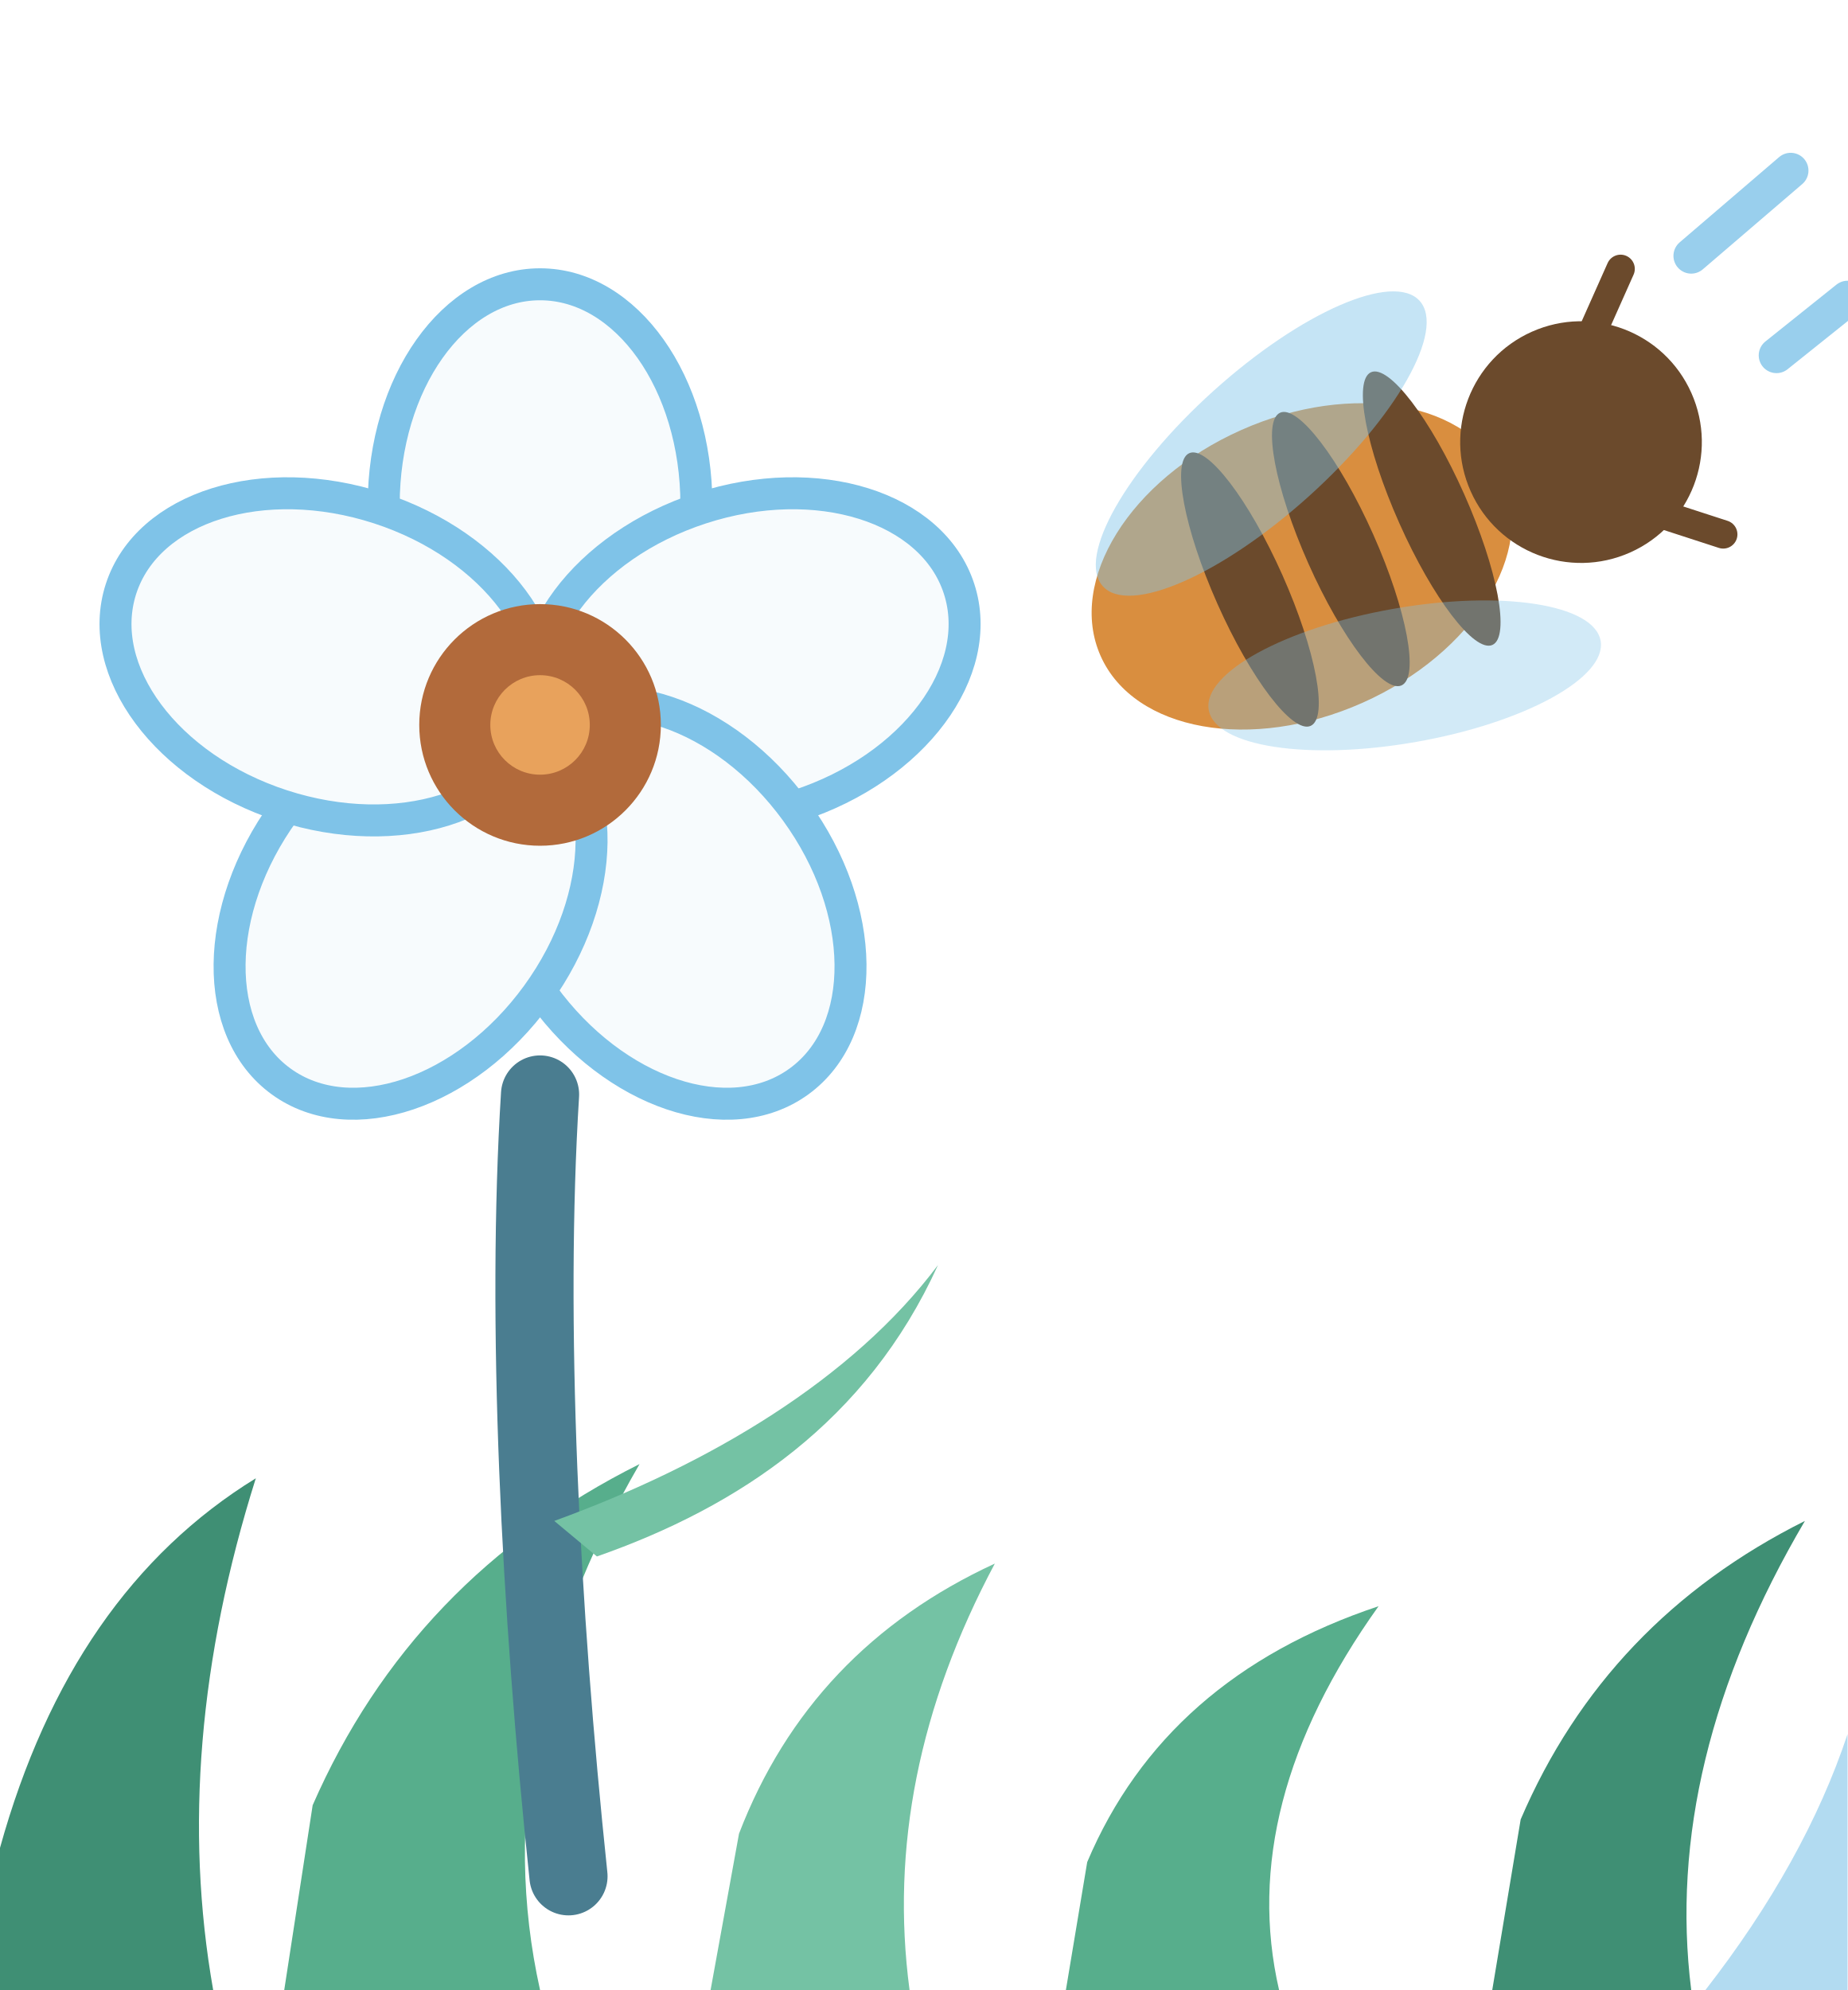
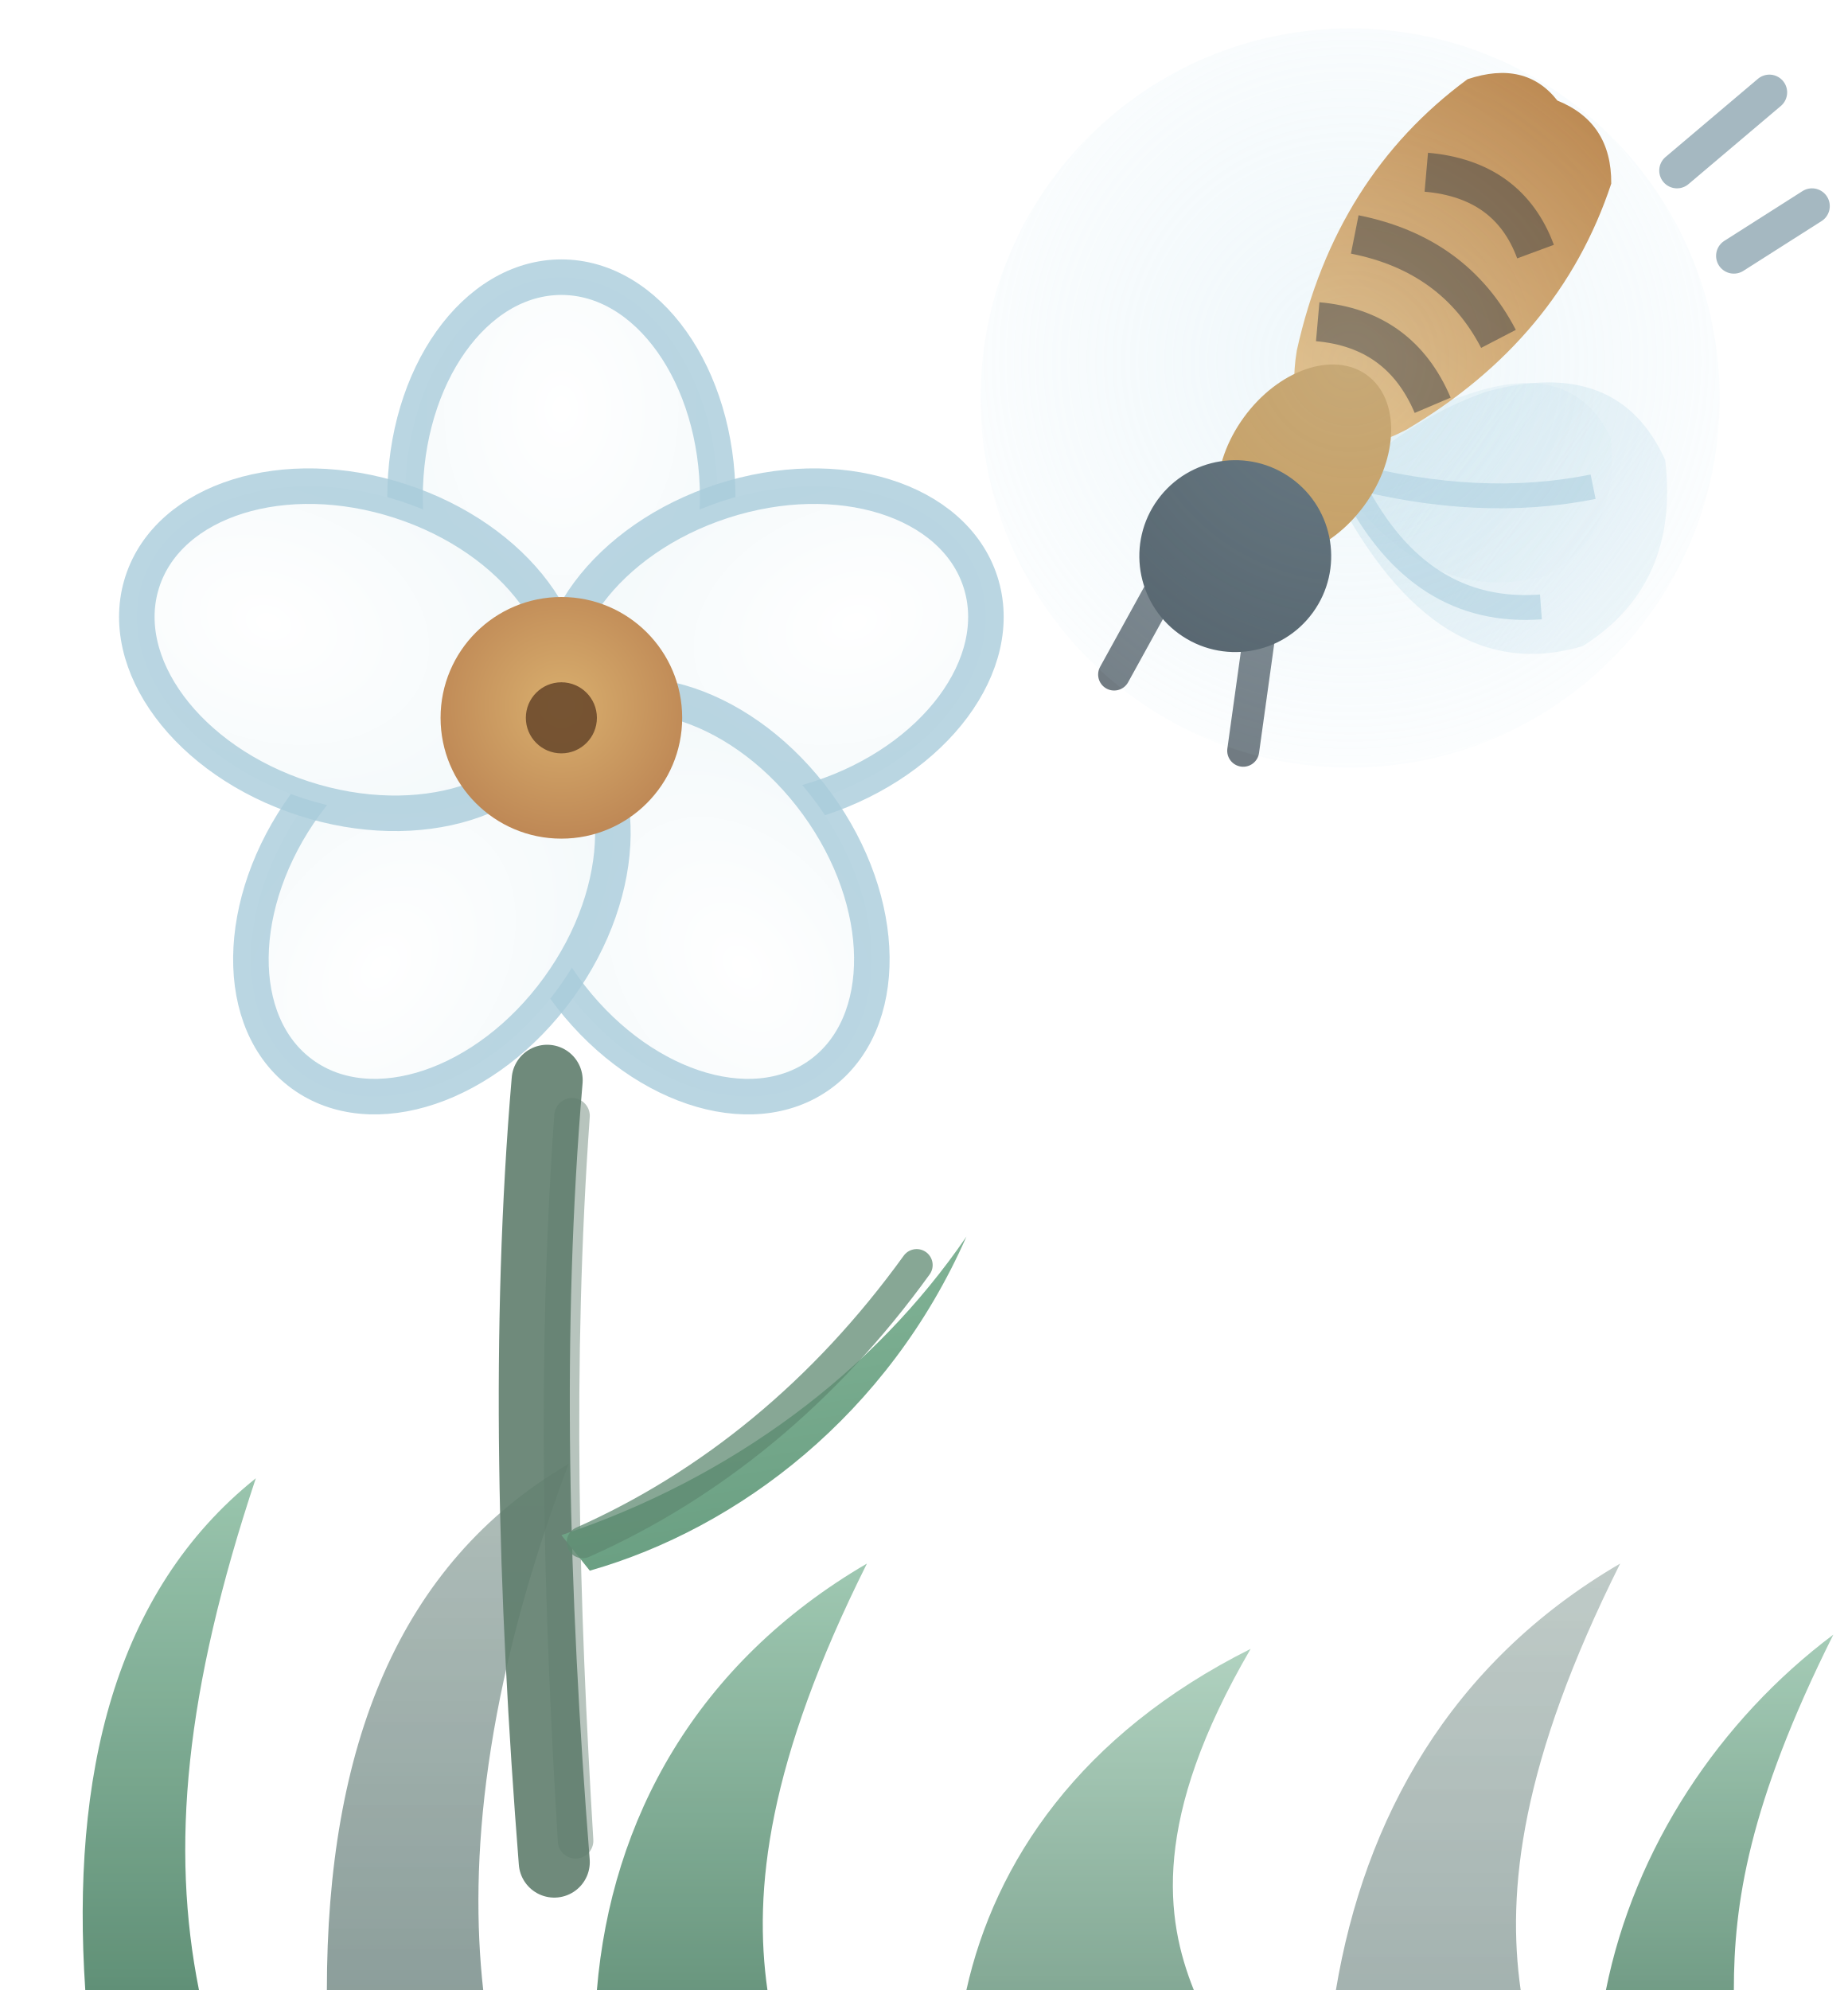
<svg xmlns="http://www.w3.org/2000/svg" viewBox="0 0 26 28" fill="none" aria-hidden="true">
-   <path d="M0 28 L0 26 Q1 22.4 3.6 20.8 Q2.4 24.6 3 28 Z" fill="#3f8f74" />
-   <path d="M4 28 L4.4 25.4 Q5.8 22.2 9 20.6 Q6.8 24.4 7.6 28 Z" fill="#57ae8c" />
-   <path d="M10 28 L10.4 25.8 Q11.4 23.2 14 22 Q12.4 25 12.8 28 Z" fill="#74c2a4" />
-   <path d="M15 28 L15.3 26.2 Q16.4 23.6 19.4 22.6 Q17.4 25.4 18 28 Z" fill="#57ae8c" />
-   <path d="M21 28 L21.4 25.6 Q22.6 22.8 25.4 21.4 Q23.4 24.8 23.8 28 Z" fill="#3f8f74" />
-   <path d="M24 28 L26 28 L26 24.4 Q25.4 26.2 24 28 Z" fill="#7fc3e8" opacity="0.6" />
-   <path d="M8 26.4 C 7.6 22.6, 7.4 18.6, 7.6 15.4" stroke="#4a7d90" stroke-width="1.1" stroke-linecap="round" />
-   <path d="M7.8 21.4 C 10 20.6, 12 19.4, 13.2 17.8 C 12.2 20, 10.4 21.2, 8.4 21.9 Z" fill="#74c2a4" />
-   <g transform="translate(7.6 10.2)">
-     <g fill="#f7fbfd" stroke="#7fc3e8" stroke-width="0.45">
+   <defs>
+     <linearGradient id="grassWash" x1="0" y1="0" x2="0" y2="1">
+       <stop offset="0" stop-color="#8fbfa5" />
+       <stop offset="1" stop-color="#4f8468" />
+     </linearGradient>
+     <linearGradient id="grassInk" x1="0" y1="0" x2="0" y2="1">
+       <stop offset="0" stop-color="#7b938c" stop-opacity="0.8" />
+       <stop offset="1" stop-color="#55706b" stop-opacity="0.9" />
+     </linearGradient>
+     <linearGradient id="leafWash" x1="0" y1="0" x2="0.2" y2="1">
+       <stop offset="0" stop-color="#86b79a" />
+       <stop offset="1" stop-color="#6a9f82" />
+     </linearGradient>
+     <radialGradient id="petalWash" cx="0.5" cy="0.3" r="1">
+       <stop offset="0" stop-color="#ffffff" />
+       <stop offset="0.75" stop-color="#f2f8fa" />
+       <stop offset="1" stop-color="#dfeef4" />
+     </radialGradient>
+     <radialGradient id="heartWash" cx="0.5" cy="0.45" r="0.8">
+       <stop offset="0" stop-color="#d9af6e" />
+       <stop offset="1" stop-color="#b2764a" />
+     </radialGradient>
+     <linearGradient id="beeWash" x1="1" y1="0" x2="0" y2="0">
+       <stop offset="0" stop-color="#eab873" />
+       <stop offset="1" stop-color="#bd8244" />
+     </linearGradient>
+     <radialGradient id="haloWash" cx="0.5" cy="0.45" r="0.7">
+       <stop offset="0" stop-color="#bfe0ee" stop-opacity="0.5" />
+       <stop offset="0.6" stop-color="#bfe0ee" stop-opacity="0.22" />
+       <stop offset="1" stop-color="#bfe0ee" stop-opacity="0" />
+     </radialGradient>
+     <linearGradient id="wingWash" x1="0" y1="0" x2="0" y2="1">
+       <stop offset="0" stop-color="#e9f3f8" stop-opacity="0.7" />
+       <stop offset="1" stop-color="#c9e2ec" stop-opacity="0.45" />
+     </linearGradient>
+   </defs>
+   <path d="M1.2 28 C 1 25, 1.6 22.4, 3.6 20.8 C 2.6 23.8, 2.4 26, 2.8 28 Z" fill="url(#grassWash)" opacity="0.9" />
+   <path d="M4.6 28 C 4.6 24.6, 5.6 22, 8 20.6 C 6.8 23.8, 6.6 26.2, 6.8 28 Z" fill="url(#grassInk)" opacity="0.75" />
+   <path d="M8.4 28 C 8.6 25.6, 9.8 23.4, 12.2 22 C 10.8 24.8, 10.6 26.6, 10.8 28 Z" fill="url(#grassWash)" opacity="0.85" />
+   <path d="M13.6 28 C 14 26.2, 15.2 24.4, 17.6 23.2 C 16.2 25.6, 16.4 27, 16.8 28 Z" fill="url(#grassWash)" opacity="0.7" />
+   <path d="M18.8 28 C 19.2 25.6, 20.4 23.4, 22.8 22 C 21.4 24.8, 21.2 26.6, 21.4 28 Z" fill="url(#grassInk)" opacity="0.6" />
+   <path d="M22.6 28 C 23 26, 24.2 24.2, 25.8 23 C 24.6 25.4, 24.4 26.8, 24.4 28 Z" fill="url(#grassWash)" opacity="0.8" />
+   <path d="M7.8 26.2 C 7.5 22.4, 7.4 18.7, 7.7 15.2" stroke="#5f7d6d" stroke-width="1" stroke-linecap="round" opacity="0.9" />
+   <path d="M8.1 25.9 C 7.9 22.6, 7.8 19.2, 8.05 15.7" stroke="#5f7d6d" stroke-width="0.5" stroke-linecap="round" opacity="0.45" />
+   <path d="M7.9 21.6 C 10.3 20.8, 12.3 19.3, 13.6 17.4 C 12.5 19.9, 10.4 21.5, 8.3 22.1 Z" fill="url(#leafWash)" />
+   <path d="M8.2 21.7 C 10 20.9, 11.6 19.6, 12.9 17.8" stroke="#5f8a72" stroke-width="0.45" stroke-linecap="round" opacity="0.75" />
+   <g transform="translate(7.9 10.1)">
+     <g fill="url(#petalWash)" stroke="#a9cbda" stroke-width="0.5" stroke-opacity="0.8">
      <ellipse rx="2.2" ry="3.1" transform="rotate(0) translate(0 -3.1)" />
      <ellipse rx="2.2" ry="3.1" transform="rotate(72) translate(0 -3.1)" />
      <ellipse rx="2.2" ry="3.1" transform="rotate(144) translate(0 -3.1)" />
      <ellipse rx="2.2" ry="3.1" transform="rotate(216) translate(0 -3.1)" />
      <ellipse rx="2.2" ry="3.1" transform="rotate(288) translate(0 -3.1)" />
    </g>
-     <circle r="1.7" fill="#b26a3b" />
-     <circle r="0.7" fill="#e8a25c" />
+     <circle r="1.7" fill="url(#heartWash)" />
+     <circle r="0.5" fill="#6b4a2c" opacity="0.9" />
  </g>
-   <g transform="translate(19.6 7.4) rotate(-24)">
-     <ellipse cx="-1.4" cy="0" rx="3.1" ry="2.1" fill="#d98e3f" />
-     <ellipse cx="-2.2" cy="0" rx="0.5" ry="2.1" fill="#6b4a2c" />
-     <ellipse cx="-0.8" cy="0" rx="0.5" ry="2.1" fill="#6b4a2c" />
-     <ellipse cx="0.6" cy="0" rx="0.5" ry="2.1" fill="#6b4a2c" />
-     <circle cx="2.9" cy="0" r="1.7" fill="#6b4a2c" />
-     <path d="M3.4 -1.1 L4.4 -2" stroke="#6b4a2c" stroke-width="0.4" stroke-linecap="round" />
-     <path d="M3.2 1.1 L4.2 2" stroke="#6b4a2c" stroke-width="0.4" stroke-linecap="round" />
-     <ellipse cx="-0.6" cy="-2.1" rx="3" ry="1" fill="#7fc3e8" opacity="0.45" transform="rotate(-18)" />
-     <ellipse cx="-0.2" cy="2.1" rx="2.8" ry="0.95" fill="#7fc3e8" opacity="0.35" transform="rotate(14)" />
+   <g transform="translate(19 5.6) rotate(126)">
+     <path d="M1.2 -0.6 Q2.6 -3.4 0.9 -4.7 Q-0.6 -5.3 -1.9 -4.1 Q-2.7 -2.7 -1.2 -1.5 Q-0.2 -0.8 1.2 -0.6 Z" fill="url(#wingWash)" />
+     <path d="M1 -0.4 Q1.8 -2.6 0.4 -3.7 Q-0.7 -4.2 -1.7 -3.3 Q-2.3 -2.2 -1 -1.3 Q-0.2 -0.7 1 -0.4 Z" fill="url(#wingWash)" opacity="0.7" />
+     <path d="M1 -0.8 Q1.9 -2.6 0.8 -3.9 M0.9 -0.6 Q0.2 -2.4 -1 -3.5" stroke="#a8ccdc" stroke-width="0.35" opacity="0.6" />
+     <path d="M0.4 -0.1 Q0.9 0.5 -0.1 1 Q-2.4 2 -4.6 1.3 Q-5.3 0.8 -5.1 0.1 Q-5.3 -0.7 -4.6 -1.2 Q-2.4 -1.9 -0.1 -0.9 Q0.9 -0.4 0.4 0.1 Z" fill="url(#beeWash)" />
+     <path d="M-0.6 -1 Q-1.2 0 -0.6 1 M-1.9 -1.2 Q-2.5 0 -1.9 1.3 M-3.2 -0.9 Q-3.8 0 -3.2 1" stroke="#5a4632" stroke-width="0.55" opacity="0.75" fill="none" />
+     <ellipse cx="1.1" cy="0" rx="1.5" ry="1.05" fill="#c9964f" />
+     <circle cx="2.75" cy="0" r="1.35" fill="#4d5a63" />
+     <path d="M3.4 -0.9 L4.9 -1.7 M3.5 0.6 L5.1 0.4" stroke="#4d5a63" stroke-width="0.45" stroke-linecap="round" opacity="0.8" />
  </g>
-   <path d="M23.8 3.6 L25.2 2.4 M25 5 L26 4.2" stroke="#7fc3e8" stroke-width="0.5" stroke-linecap="round" opacity="0.8" />
+   <circle cx="19" cy="5.6" r="5.2" fill="url(#haloWash)" opacity="0.5" />
+   <path d="M23.6 2.4 L24.9 1.3 M24.4 3.6 L25.5 2.9" stroke="#7f9aa6" stroke-width="0.5" stroke-linecap="round" opacity="0.7" />
</svg>
